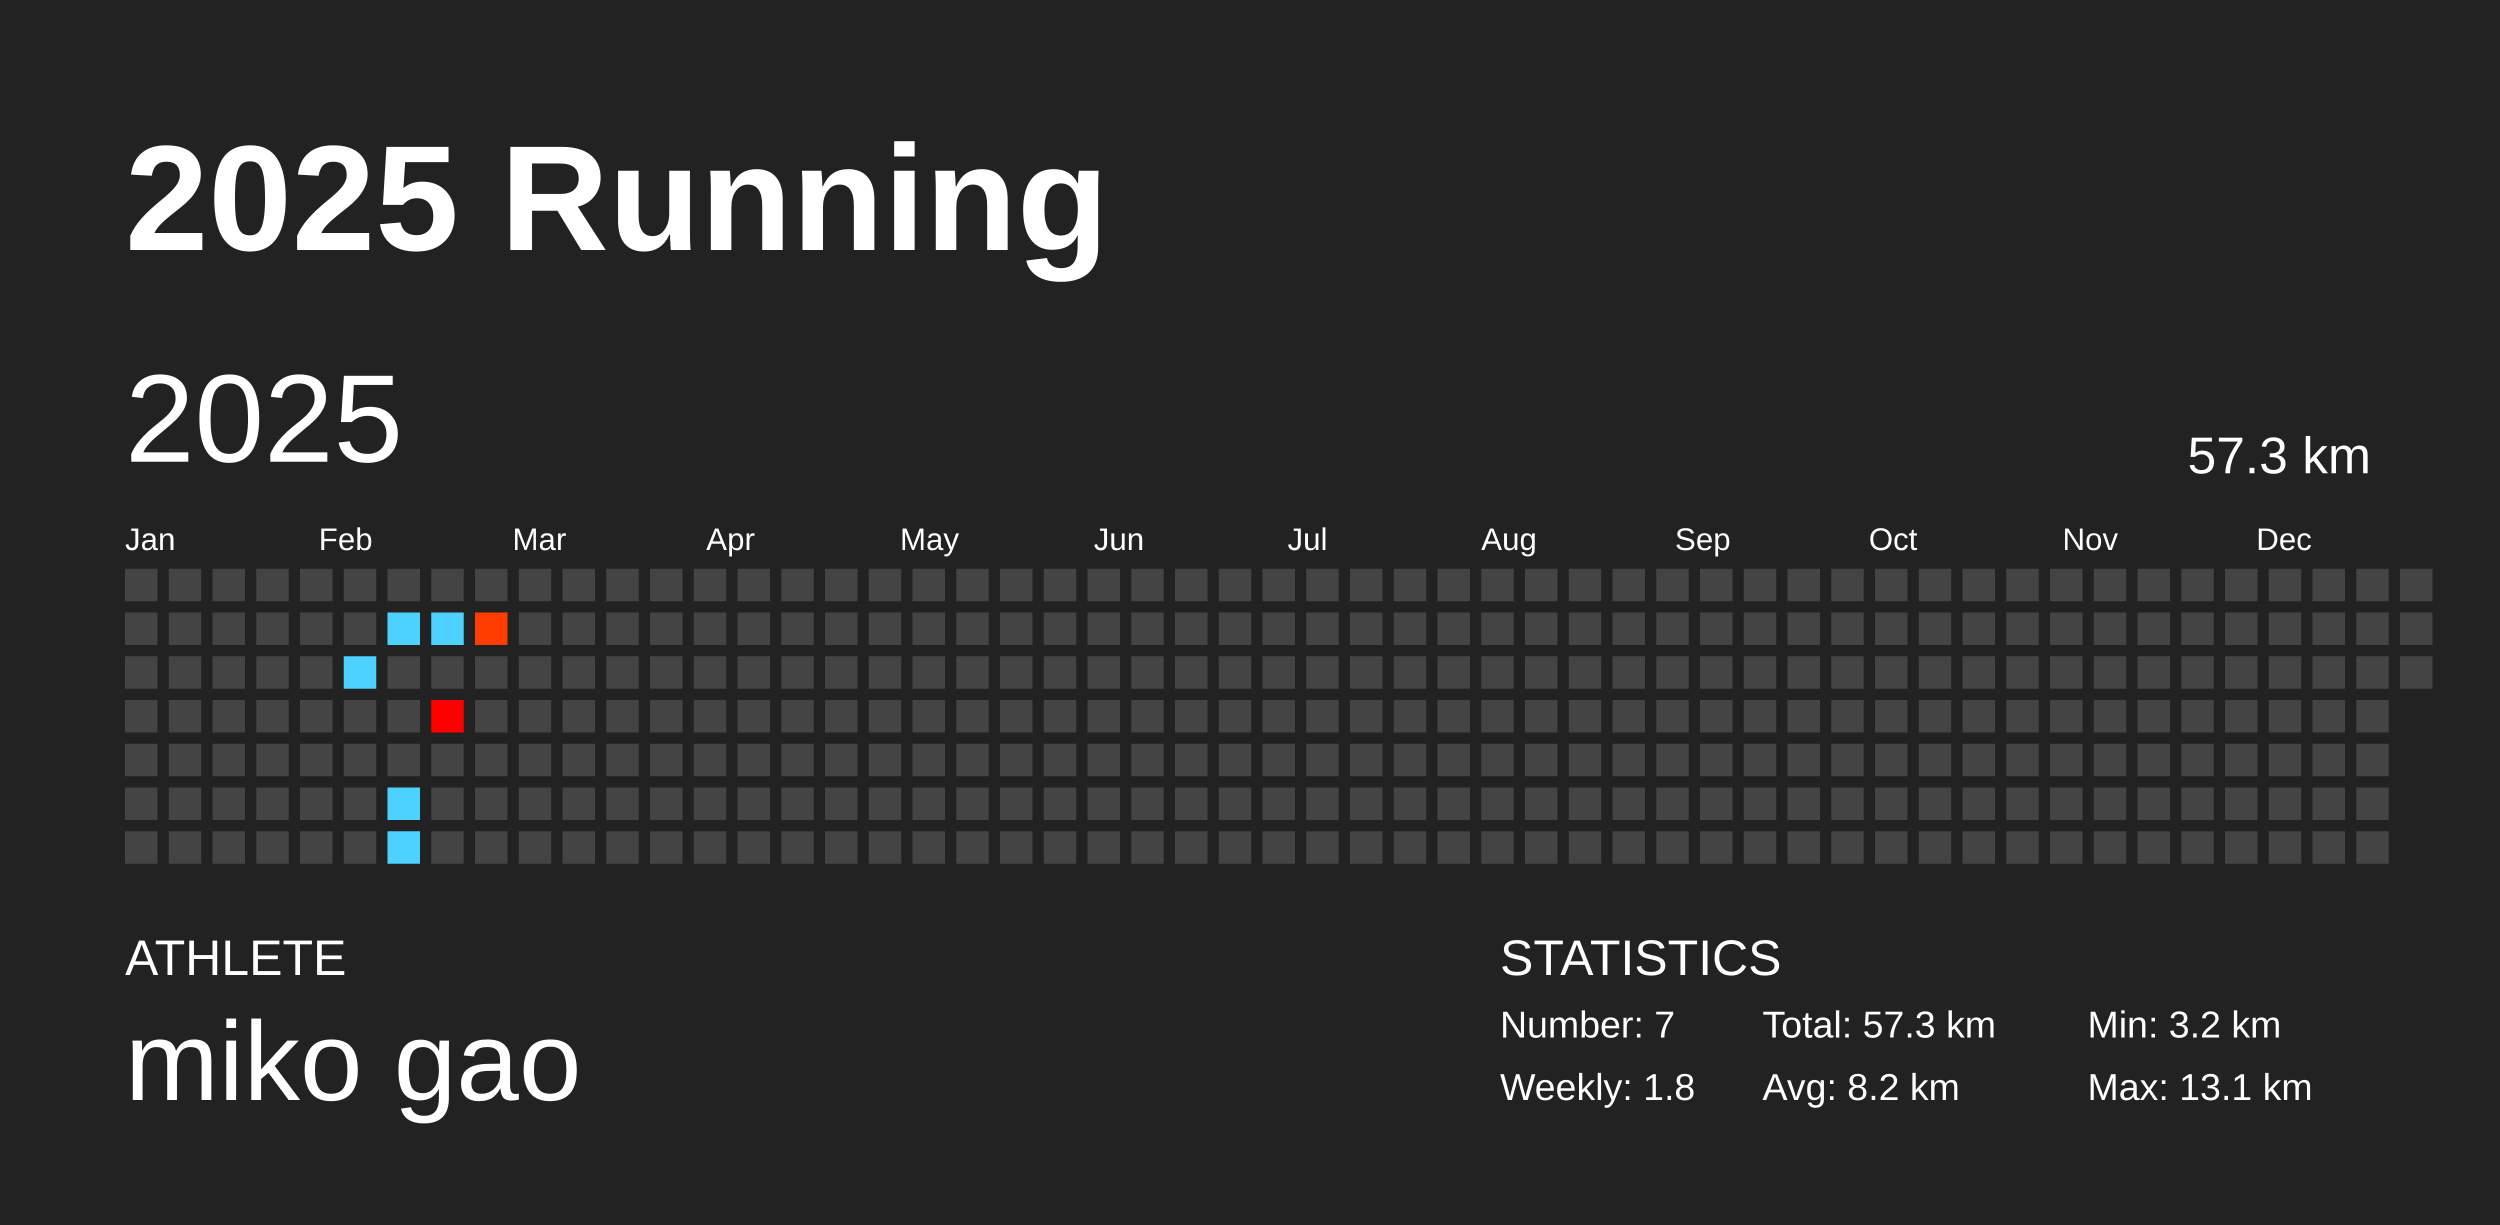
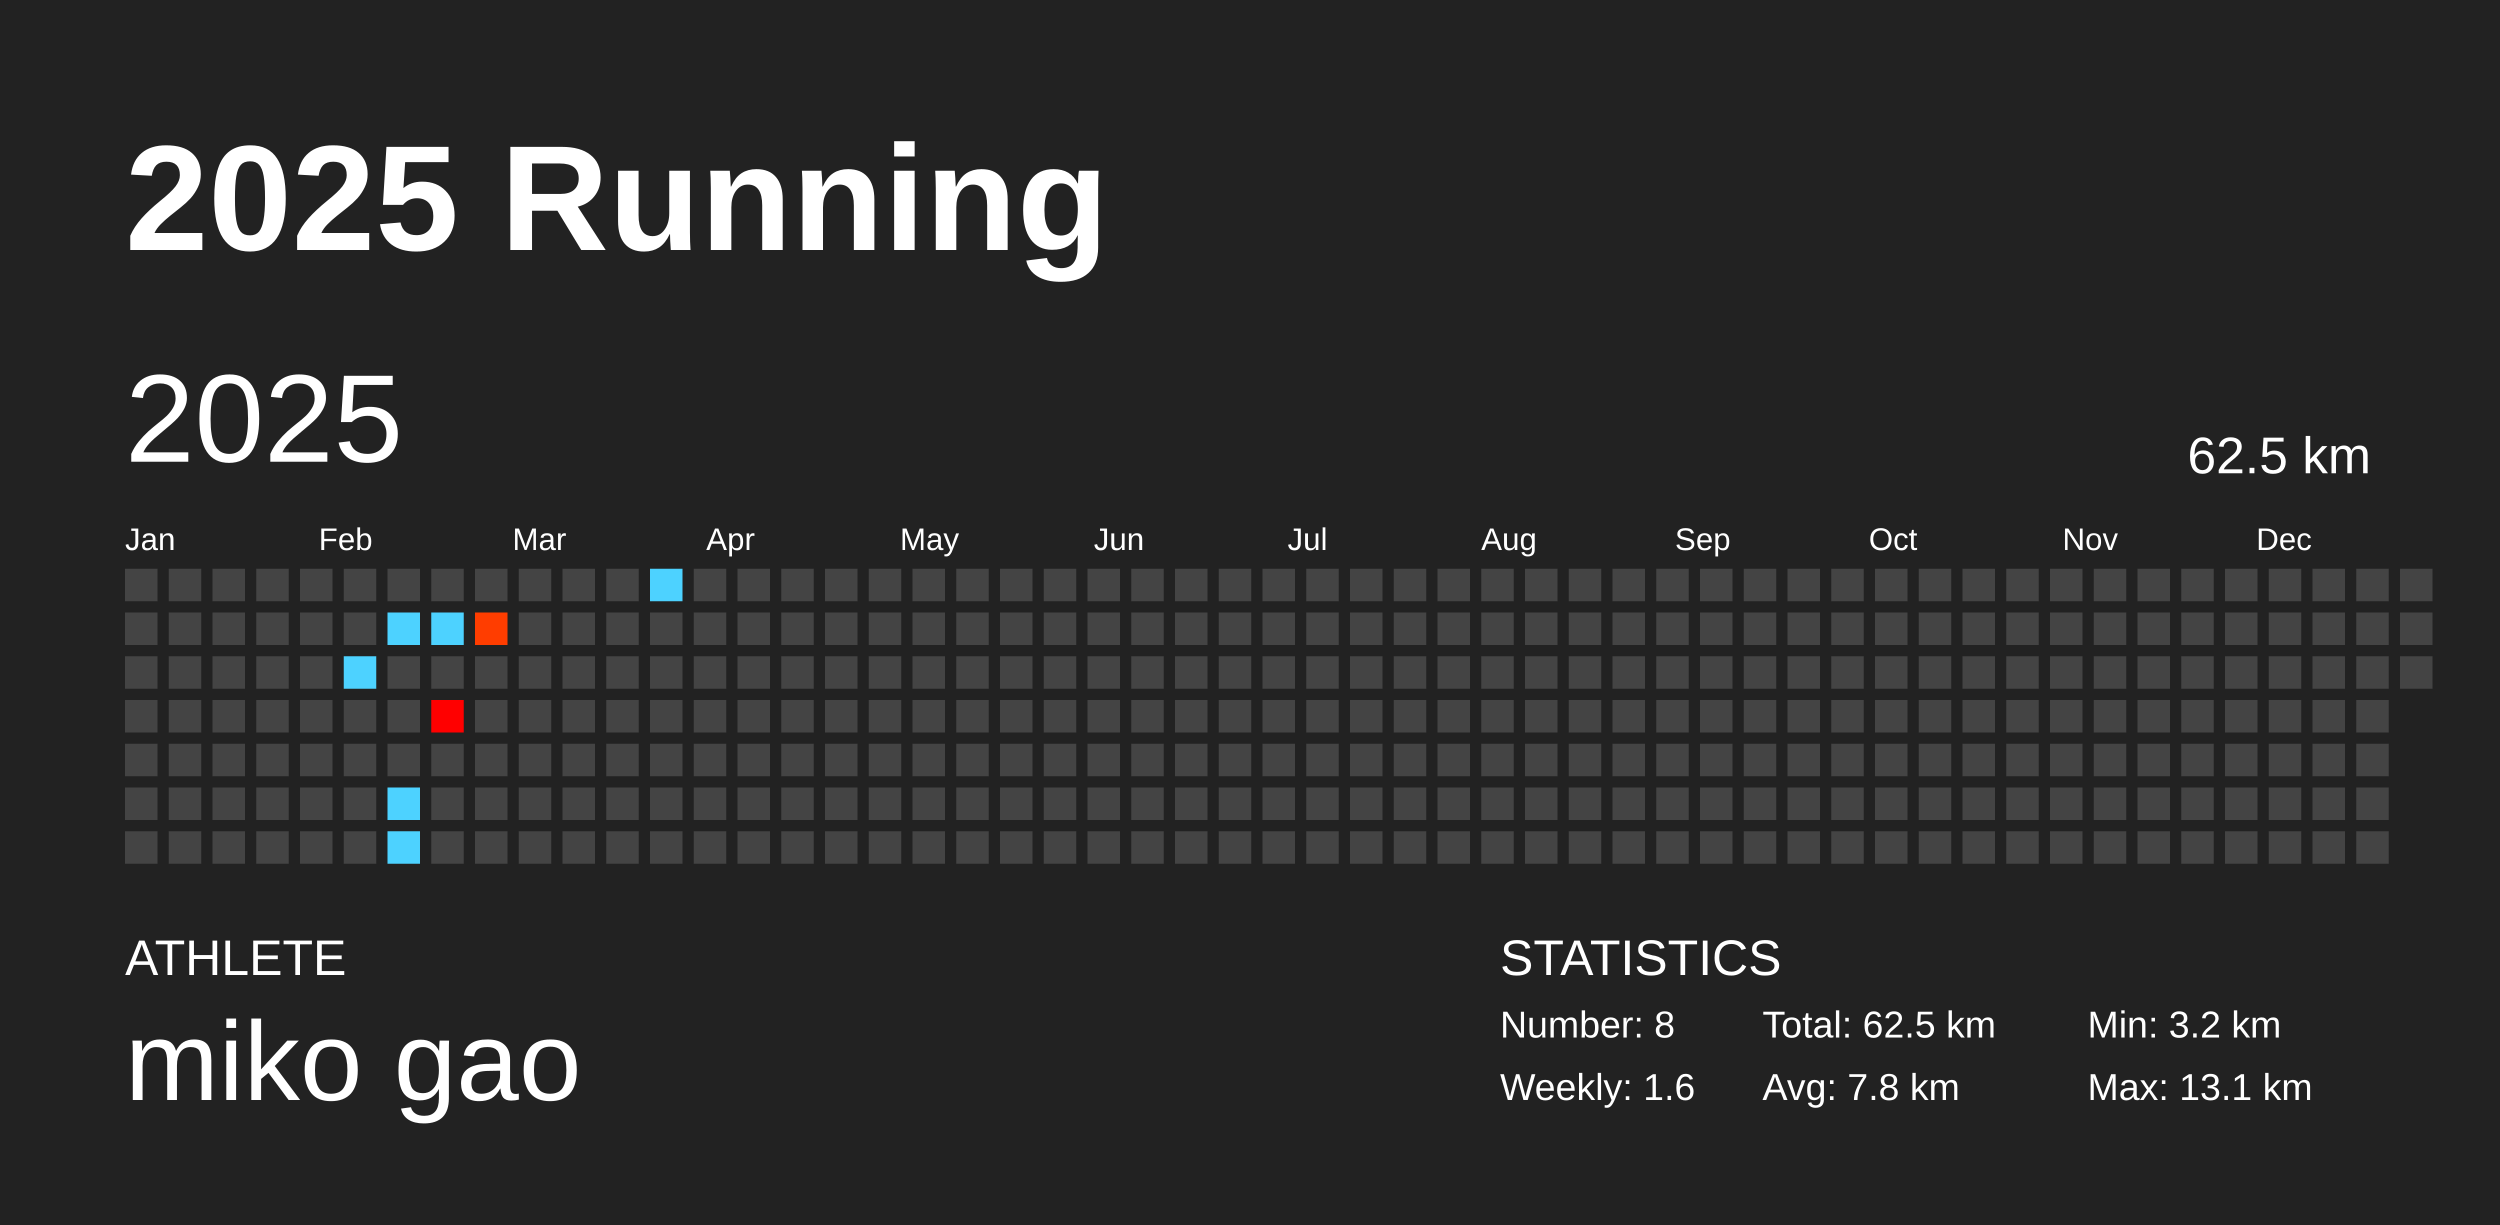
<svg xmlns="http://www.w3.org/2000/svg" baseProfile="full" height="98mm" version="1.1" viewBox="0,0,200,98" width="200mm">
  <defs />
  <rect fill="#222222" height="98" width="200" x="0" y="0" />
  <text fill="#FFFFFF" style="font-size:12px; font-family:Arial; font-weight:bold;" x="10" y="20">2025 Running</text>
  <text fill="#FFFFFF" style="font-size:4px; font-family:Arial" x="10" y="78">ATHLETE</text>
  <text fill="#FFFFFF" style="font-size:9px; font-family:Arial" x="10" y="88">miko gao</text>
  <text fill="#FFFFFF" style="font-size:4px; font-family:Arial" x="120" y="78">STATISTICS</text>
-   <text fill="#FFFFFF" style="font-size:3px; font-family:Arial" x="120" y="83">Number: 7</text>
-   <text fill="#FFFFFF" style="font-size:3px; font-family:Arial" x="120" y="88">Weekly: 1.8</text>
-   <text fill="#FFFFFF" style="font-size:3px; font-family:Arial" x="141" y="83">Total: 57.3 km</text>
-   <text fill="#FFFFFF" style="font-size:3px; font-family:Arial" x="141" y="88">Avg: 8.2 km</text>
+   <text fill="#FFFFFF" style="font-size:3px; font-family:Arial" x="120" y="83">Number: 8</text>
+   <text fill="#FFFFFF" style="font-size:3px; font-family:Arial" x="120" y="88">Weekly: 1.6</text>
+   <text fill="#FFFFFF" style="font-size:3px; font-family:Arial" x="141" y="83">Total: 62.5 km</text>
+   <text fill="#FFFFFF" style="font-size:3px; font-family:Arial" x="141" y="88">Avg: 7.8 km</text>
  <text fill="#FFFFFF" style="font-size:3px; font-family:Arial" x="167" y="83">Min: 3.2 km</text>
  <text fill="#FFFFFF" style="font-size:3px; font-family:Arial" x="167" y="88">Max: 13.1 km</text>
  <text dominant-baseline="hanging" fill="#FFFFFF" style="font-size:10.0px; font-family:Arial;" x="10" y="30">2025</text>
-   <text dominant-baseline="hanging" fill="#FFFFFF" style="font-size:4.125px; font-family:Arial;" x="175" y="35">57.3 km</text>
+   <text dominant-baseline="hanging" fill="#FFFFFF" style="font-size:4.125px; font-family:Arial;" x="175" y="35">62.5 km</text>
  <text fill="#FFFFFF" style="font-size:2.5px; font-family:Arial" x="10.0" y="44">Jan</text>
  <text fill="#FFFFFF" style="font-size:2.5px; font-family:Arial" x="25.5" y="44">Feb</text>
  <text fill="#FFFFFF" style="font-size:2.5px; font-family:Arial" x="41.0" y="44">Mar</text>
  <text fill="#FFFFFF" style="font-size:2.5px; font-family:Arial" x="56.5" y="44">Apr</text>
  <text fill="#FFFFFF" style="font-size:2.5px; font-family:Arial" x="72.0" y="44">May</text>
  <text fill="#FFFFFF" style="font-size:2.5px; font-family:Arial" x="87.5" y="44">Jun</text>
  <text fill="#FFFFFF" style="font-size:2.5px; font-family:Arial" x="103.0" y="44">Jul</text>
  <text fill="#FFFFFF" style="font-size:2.5px; font-family:Arial" x="118.5" y="44">Aug</text>
  <text fill="#FFFFFF" style="font-size:2.5px; font-family:Arial" x="134.0" y="44">Sep</text>
  <text fill="#FFFFFF" style="font-size:2.5px; font-family:Arial" x="149.5" y="44">Oct</text>
  <text fill="#FFFFFF" style="font-size:2.5px; font-family:Arial" x="165.0" y="44">Nov</text>
  <text fill="#FFFFFF" style="font-size:2.5px; font-family:Arial" x="180.5" y="44">Dec</text>
  <rect fill="#444444" height="2.6" width="2.6" x="10.0" y="45.5" />
  <rect fill="#444444" height="2.6" width="2.6" x="10.0" y="49.0" />
  <rect fill="#444444" height="2.6" width="2.6" x="10.0" y="52.5" />
  <rect fill="#444444" height="2.6" width="2.6" x="10.0" y="56.0" />
  <rect fill="#444444" height="2.6" width="2.6" x="10.0" y="59.5" />
  <rect fill="#444444" height="2.6" width="2.6" x="10.0" y="63.0" />
  <rect fill="#444444" height="2.6" width="2.6" x="10.0" y="66.5" />
  <rect fill="#444444" height="2.6" width="2.6" x="13.5" y="45.5" />
  <rect fill="#444444" height="2.6" width="2.6" x="13.5" y="49.0" />
  <rect fill="#444444" height="2.6" width="2.6" x="13.5" y="52.5" />
  <rect fill="#444444" height="2.6" width="2.6" x="13.5" y="56.0" />
  <rect fill="#444444" height="2.6" width="2.6" x="13.5" y="59.5" />
  <rect fill="#444444" height="2.6" width="2.6" x="13.5" y="63.0" />
  <rect fill="#444444" height="2.6" width="2.6" x="13.5" y="66.5" />
  <rect fill="#444444" height="2.6" width="2.6" x="17.0" y="45.5" />
  <rect fill="#444444" height="2.6" width="2.6" x="17.0" y="49.0" />
  <rect fill="#444444" height="2.6" width="2.6" x="17.0" y="52.5" />
  <rect fill="#444444" height="2.6" width="2.6" x="17.0" y="56.0" />
  <rect fill="#444444" height="2.6" width="2.6" x="17.0" y="59.5" />
  <rect fill="#444444" height="2.6" width="2.6" x="17.0" y="63.0" />
  <rect fill="#444444" height="2.6" width="2.6" x="17.0" y="66.5" />
  <rect fill="#444444" height="2.6" width="2.6" x="20.5" y="45.5" />
  <rect fill="#444444" height="2.6" width="2.6" x="20.5" y="49.0" />
  <rect fill="#444444" height="2.6" width="2.6" x="20.5" y="52.5" />
  <rect fill="#444444" height="2.6" width="2.6" x="20.5" y="56.0" />
  <rect fill="#444444" height="2.6" width="2.6" x="20.5" y="59.5" />
  <rect fill="#444444" height="2.6" width="2.6" x="20.5" y="63.0" />
  <rect fill="#444444" height="2.6" width="2.6" x="20.5" y="66.5" />
  <rect fill="#444444" height="2.6" width="2.6" x="24.0" y="45.5" />
  <rect fill="#444444" height="2.6" width="2.6" x="24.0" y="49.0" />
  <rect fill="#444444" height="2.6" width="2.6" x="24.0" y="52.5" />
  <rect fill="#444444" height="2.6" width="2.6" x="24.0" y="56.0" />
  <rect fill="#444444" height="2.6" width="2.6" x="24.0" y="59.5" />
  <rect fill="#444444" height="2.6" width="2.6" x="24.0" y="63.0" />
  <rect fill="#444444" height="2.6" width="2.6" x="24.0" y="66.5" />
  <rect fill="#444444" height="2.6" width="2.6" x="27.5" y="45.5" />
  <rect fill="#444444" height="2.6" width="2.6" x="27.5" y="49.0" />
  <rect fill="#4dd2ff" height="2.6" width="2.6" x="27.5" y="52.5" />
  <rect fill="#444444" height="2.6" width="2.6" x="27.5" y="56.0" />
  <rect fill="#444444" height="2.6" width="2.6" x="27.5" y="59.5" />
  <rect fill="#444444" height="2.6" width="2.6" x="27.5" y="63.0" />
  <rect fill="#444444" height="2.6" width="2.6" x="27.5" y="66.5" />
  <rect fill="#444444" height="2.6" width="2.6" x="31.0" y="45.5" />
  <rect fill="#4dd2ff" height="2.6" width="2.6" x="31.0" y="49.0" />
  <rect fill="#444444" height="2.6" width="2.6" x="31.0" y="52.5" />
  <rect fill="#444444" height="2.6" width="2.6" x="31.0" y="56.0" />
  <rect fill="#444444" height="2.6" width="2.6" x="31.0" y="59.5" />
  <rect fill="#4dd2ff" height="2.6" width="2.6" x="31.0" y="63.0" />
  <rect fill="#4dd2ff" height="2.6" width="2.6" x="31.0" y="66.5" />
  <rect fill="#444444" height="2.6" width="2.6" x="34.5" y="45.5" />
  <rect fill="#4dd2ff" height="2.6" width="2.6" x="34.5" y="49.0" />
  <rect fill="#444444" height="2.6" width="2.6" x="34.5" y="52.5" />
  <rect fill="#ff0000" height="2.6" width="2.6" x="34.5" y="56.0" />
  <rect fill="#444444" height="2.6" width="2.6" x="34.5" y="59.5" />
  <rect fill="#444444" height="2.6" width="2.6" x="34.5" y="63.0" />
  <rect fill="#444444" height="2.6" width="2.6" x="34.5" y="66.5" />
  <rect fill="#444444" height="2.6" width="2.6" x="38.0" y="45.5" />
  <rect fill="#ff3d00" height="2.6" width="2.6" x="38.0" y="49.0" />
  <rect fill="#444444" height="2.6" width="2.6" x="38.0" y="52.5" />
  <rect fill="#444444" height="2.6" width="2.6" x="38.0" y="56.0" />
  <rect fill="#444444" height="2.6" width="2.6" x="38.0" y="59.5" />
  <rect fill="#444444" height="2.6" width="2.6" x="38.0" y="63.0" />
  <rect fill="#444444" height="2.6" width="2.6" x="38.0" y="66.5" />
  <rect fill="#444444" height="2.6" width="2.6" x="41.5" y="45.5" />
  <rect fill="#444444" height="2.6" width="2.6" x="41.5" y="49.0" />
  <rect fill="#444444" height="2.6" width="2.6" x="41.5" y="52.5" />
  <rect fill="#444444" height="2.6" width="2.6" x="41.5" y="56.0" />
  <rect fill="#444444" height="2.6" width="2.6" x="41.5" y="59.5" />
  <rect fill="#444444" height="2.6" width="2.6" x="41.5" y="63.0" />
  <rect fill="#444444" height="2.6" width="2.6" x="41.5" y="66.5" />
  <rect fill="#444444" height="2.6" width="2.6" x="45.0" y="45.5" />
  <rect fill="#444444" height="2.6" width="2.6" x="45.0" y="49.0" />
  <rect fill="#444444" height="2.6" width="2.6" x="45.0" y="52.5" />
  <rect fill="#444444" height="2.6" width="2.6" x="45.0" y="56.0" />
  <rect fill="#444444" height="2.6" width="2.6" x="45.0" y="59.5" />
  <rect fill="#444444" height="2.6" width="2.6" x="45.0" y="63.0" />
  <rect fill="#444444" height="2.6" width="2.6" x="45.0" y="66.5" />
  <rect fill="#444444" height="2.6" width="2.6" x="48.5" y="45.5" />
  <rect fill="#444444" height="2.6" width="2.6" x="48.5" y="49.0" />
  <rect fill="#444444" height="2.6" width="2.6" x="48.5" y="52.5" />
  <rect fill="#444444" height="2.6" width="2.6" x="48.5" y="56.0" />
  <rect fill="#444444" height="2.6" width="2.6" x="48.5" y="59.5" />
  <rect fill="#444444" height="2.6" width="2.6" x="48.5" y="63.0" />
  <rect fill="#444444" height="2.6" width="2.6" x="48.5" y="66.5" />
-   <rect fill="#444444" height="2.6" width="2.6" x="52.0" y="45.5" />
+   <rect fill="#4dd2ff" height="2.6" width="2.6" x="52.0" y="45.5" />
  <rect fill="#444444" height="2.6" width="2.6" x="52.0" y="49.0" />
  <rect fill="#444444" height="2.6" width="2.6" x="52.0" y="52.5" />
  <rect fill="#444444" height="2.6" width="2.6" x="52.0" y="56.0" />
  <rect fill="#444444" height="2.6" width="2.6" x="52.0" y="59.5" />
  <rect fill="#444444" height="2.6" width="2.6" x="52.0" y="63.0" />
  <rect fill="#444444" height="2.6" width="2.6" x="52.0" y="66.5" />
  <rect fill="#444444" height="2.6" width="2.6" x="55.5" y="45.5" />
  <rect fill="#444444" height="2.6" width="2.6" x="55.5" y="49.0" />
  <rect fill="#444444" height="2.6" width="2.6" x="55.5" y="52.5" />
  <rect fill="#444444" height="2.6" width="2.6" x="55.5" y="56.0" />
  <rect fill="#444444" height="2.6" width="2.6" x="55.5" y="59.5" />
  <rect fill="#444444" height="2.6" width="2.6" x="55.5" y="63.0" />
  <rect fill="#444444" height="2.6" width="2.6" x="55.5" y="66.5" />
  <rect fill="#444444" height="2.6" width="2.6" x="59.0" y="45.5" />
  <rect fill="#444444" height="2.6" width="2.6" x="59.0" y="49.0" />
  <rect fill="#444444" height="2.6" width="2.6" x="59.0" y="52.5" />
  <rect fill="#444444" height="2.6" width="2.6" x="59.0" y="56.0" />
  <rect fill="#444444" height="2.6" width="2.6" x="59.0" y="59.5" />
  <rect fill="#444444" height="2.6" width="2.6" x="59.0" y="63.0" />
  <rect fill="#444444" height="2.6" width="2.6" x="59.0" y="66.5" />
  <rect fill="#444444" height="2.6" width="2.6" x="62.5" y="45.5" />
  <rect fill="#444444" height="2.6" width="2.6" x="62.5" y="49.0" />
  <rect fill="#444444" height="2.6" width="2.6" x="62.5" y="52.5" />
  <rect fill="#444444" height="2.6" width="2.6" x="62.5" y="56.0" />
  <rect fill="#444444" height="2.6" width="2.6" x="62.5" y="59.5" />
  <rect fill="#444444" height="2.6" width="2.6" x="62.5" y="63.0" />
  <rect fill="#444444" height="2.6" width="2.6" x="62.5" y="66.5" />
  <rect fill="#444444" height="2.6" width="2.6" x="66.0" y="45.5" />
  <rect fill="#444444" height="2.6" width="2.6" x="66.0" y="49.0" />
  <rect fill="#444444" height="2.6" width="2.6" x="66.0" y="52.5" />
  <rect fill="#444444" height="2.6" width="2.6" x="66.0" y="56.0" />
  <rect fill="#444444" height="2.6" width="2.6" x="66.0" y="59.5" />
  <rect fill="#444444" height="2.6" width="2.6" x="66.0" y="63.0" />
  <rect fill="#444444" height="2.6" width="2.6" x="66.0" y="66.5" />
  <rect fill="#444444" height="2.6" width="2.6" x="69.5" y="45.5" />
  <rect fill="#444444" height="2.6" width="2.6" x="69.5" y="49.0" />
  <rect fill="#444444" height="2.6" width="2.6" x="69.5" y="52.5" />
  <rect fill="#444444" height="2.6" width="2.6" x="69.5" y="56.0" />
  <rect fill="#444444" height="2.6" width="2.6" x="69.5" y="59.5" />
  <rect fill="#444444" height="2.6" width="2.6" x="69.5" y="63.0" />
  <rect fill="#444444" height="2.6" width="2.6" x="69.5" y="66.5" />
  <rect fill="#444444" height="2.6" width="2.6" x="73.0" y="45.5" />
  <rect fill="#444444" height="2.6" width="2.6" x="73.0" y="49.0" />
  <rect fill="#444444" height="2.6" width="2.6" x="73.0" y="52.5" />
  <rect fill="#444444" height="2.6" width="2.6" x="73.0" y="56.0" />
  <rect fill="#444444" height="2.6" width="2.6" x="73.0" y="59.5" />
  <rect fill="#444444" height="2.6" width="2.6" x="73.0" y="63.0" />
  <rect fill="#444444" height="2.6" width="2.6" x="73.0" y="66.5" />
  <rect fill="#444444" height="2.6" width="2.6" x="76.5" y="45.5" />
  <rect fill="#444444" height="2.6" width="2.6" x="76.5" y="49.0" />
  <rect fill="#444444" height="2.6" width="2.6" x="76.5" y="52.5" />
  <rect fill="#444444" height="2.6" width="2.6" x="76.5" y="56.0" />
  <rect fill="#444444" height="2.6" width="2.6" x="76.5" y="59.5" />
  <rect fill="#444444" height="2.6" width="2.6" x="76.5" y="63.0" />
  <rect fill="#444444" height="2.6" width="2.6" x="76.5" y="66.5" />
  <rect fill="#444444" height="2.6" width="2.6" x="80.0" y="45.5" />
  <rect fill="#444444" height="2.6" width="2.6" x="80.0" y="49.0" />
  <rect fill="#444444" height="2.6" width="2.6" x="80.0" y="52.5" />
  <rect fill="#444444" height="2.6" width="2.6" x="80.0" y="56.0" />
  <rect fill="#444444" height="2.6" width="2.6" x="80.0" y="59.5" />
  <rect fill="#444444" height="2.6" width="2.6" x="80.0" y="63.0" />
  <rect fill="#444444" height="2.6" width="2.6" x="80.0" y="66.5" />
  <rect fill="#444444" height="2.6" width="2.6" x="83.5" y="45.5" />
  <rect fill="#444444" height="2.6" width="2.6" x="83.5" y="49.0" />
  <rect fill="#444444" height="2.6" width="2.6" x="83.5" y="52.5" />
  <rect fill="#444444" height="2.6" width="2.6" x="83.5" y="56.0" />
  <rect fill="#444444" height="2.6" width="2.6" x="83.5" y="59.5" />
  <rect fill="#444444" height="2.6" width="2.6" x="83.5" y="63.0" />
  <rect fill="#444444" height="2.6" width="2.6" x="83.5" y="66.5" />
  <rect fill="#444444" height="2.6" width="2.6" x="87.0" y="45.5" />
  <rect fill="#444444" height="2.6" width="2.6" x="87.0" y="49.0" />
  <rect fill="#444444" height="2.6" width="2.6" x="87.0" y="52.5" />
  <rect fill="#444444" height="2.6" width="2.6" x="87.0" y="56.0" />
  <rect fill="#444444" height="2.6" width="2.6" x="87.0" y="59.5" />
  <rect fill="#444444" height="2.6" width="2.6" x="87.0" y="63.0" />
  <rect fill="#444444" height="2.6" width="2.6" x="87.0" y="66.5" />
  <rect fill="#444444" height="2.6" width="2.6" x="90.5" y="45.5" />
  <rect fill="#444444" height="2.6" width="2.6" x="90.5" y="49.0" />
  <rect fill="#444444" height="2.6" width="2.6" x="90.5" y="52.5" />
  <rect fill="#444444" height="2.6" width="2.6" x="90.5" y="56.0" />
  <rect fill="#444444" height="2.6" width="2.6" x="90.5" y="59.5" />
  <rect fill="#444444" height="2.6" width="2.6" x="90.5" y="63.0" />
  <rect fill="#444444" height="2.6" width="2.6" x="90.5" y="66.5" />
  <rect fill="#444444" height="2.6" width="2.6" x="94.0" y="45.5" />
  <rect fill="#444444" height="2.6" width="2.6" x="94.0" y="49.0" />
  <rect fill="#444444" height="2.6" width="2.6" x="94.0" y="52.5" />
  <rect fill="#444444" height="2.6" width="2.6" x="94.0" y="56.0" />
  <rect fill="#444444" height="2.6" width="2.6" x="94.0" y="59.5" />
  <rect fill="#444444" height="2.6" width="2.6" x="94.0" y="63.0" />
  <rect fill="#444444" height="2.6" width="2.6" x="94.0" y="66.5" />
  <rect fill="#444444" height="2.6" width="2.6" x="97.5" y="45.5" />
  <rect fill="#444444" height="2.6" width="2.6" x="97.5" y="49.0" />
  <rect fill="#444444" height="2.6" width="2.6" x="97.5" y="52.5" />
  <rect fill="#444444" height="2.6" width="2.6" x="97.5" y="56.0" />
  <rect fill="#444444" height="2.6" width="2.6" x="97.5" y="59.5" />
  <rect fill="#444444" height="2.6" width="2.6" x="97.5" y="63.0" />
  <rect fill="#444444" height="2.6" width="2.6" x="97.5" y="66.5" />
  <rect fill="#444444" height="2.6" width="2.6" x="101.0" y="45.5" />
  <rect fill="#444444" height="2.6" width="2.6" x="101.0" y="49.0" />
  <rect fill="#444444" height="2.6" width="2.6" x="101.0" y="52.5" />
  <rect fill="#444444" height="2.6" width="2.6" x="101.0" y="56.0" />
  <rect fill="#444444" height="2.6" width="2.6" x="101.0" y="59.5" />
  <rect fill="#444444" height="2.6" width="2.6" x="101.0" y="63.0" />
  <rect fill="#444444" height="2.6" width="2.6" x="101.0" y="66.5" />
  <rect fill="#444444" height="2.6" width="2.6" x="104.5" y="45.5" />
  <rect fill="#444444" height="2.6" width="2.6" x="104.5" y="49.0" />
  <rect fill="#444444" height="2.6" width="2.6" x="104.5" y="52.5" />
  <rect fill="#444444" height="2.6" width="2.6" x="104.5" y="56.0" />
  <rect fill="#444444" height="2.6" width="2.6" x="104.5" y="59.5" />
  <rect fill="#444444" height="2.6" width="2.6" x="104.5" y="63.0" />
  <rect fill="#444444" height="2.6" width="2.6" x="104.5" y="66.5" />
  <rect fill="#444444" height="2.6" width="2.6" x="108.0" y="45.5" />
  <rect fill="#444444" height="2.6" width="2.6" x="108.0" y="49.0" />
  <rect fill="#444444" height="2.6" width="2.6" x="108.0" y="52.5" />
  <rect fill="#444444" height="2.6" width="2.6" x="108.0" y="56.0" />
  <rect fill="#444444" height="2.6" width="2.6" x="108.0" y="59.5" />
  <rect fill="#444444" height="2.6" width="2.6" x="108.0" y="63.0" />
  <rect fill="#444444" height="2.6" width="2.6" x="108.0" y="66.5" />
  <rect fill="#444444" height="2.6" width="2.6" x="111.5" y="45.5" />
  <rect fill="#444444" height="2.6" width="2.6" x="111.5" y="49.0" />
  <rect fill="#444444" height="2.6" width="2.6" x="111.5" y="52.5" />
  <rect fill="#444444" height="2.6" width="2.6" x="111.5" y="56.0" />
  <rect fill="#444444" height="2.6" width="2.6" x="111.5" y="59.5" />
  <rect fill="#444444" height="2.6" width="2.6" x="111.5" y="63.0" />
  <rect fill="#444444" height="2.6" width="2.6" x="111.5" y="66.5" />
  <rect fill="#444444" height="2.6" width="2.6" x="115.0" y="45.5" />
  <rect fill="#444444" height="2.6" width="2.6" x="115.0" y="49.0" />
  <rect fill="#444444" height="2.6" width="2.6" x="115.0" y="52.5" />
  <rect fill="#444444" height="2.6" width="2.6" x="115.0" y="56.0" />
  <rect fill="#444444" height="2.6" width="2.6" x="115.0" y="59.5" />
  <rect fill="#444444" height="2.6" width="2.6" x="115.0" y="63.0" />
  <rect fill="#444444" height="2.6" width="2.6" x="115.0" y="66.5" />
  <rect fill="#444444" height="2.6" width="2.6" x="118.5" y="45.5" />
  <rect fill="#444444" height="2.6" width="2.6" x="118.5" y="49.0" />
  <rect fill="#444444" height="2.6" width="2.6" x="118.5" y="52.5" />
  <rect fill="#444444" height="2.6" width="2.6" x="118.5" y="56.0" />
  <rect fill="#444444" height="2.6" width="2.6" x="118.5" y="59.5" />
  <rect fill="#444444" height="2.6" width="2.6" x="118.5" y="63.0" />
  <rect fill="#444444" height="2.6" width="2.6" x="118.5" y="66.5" />
  <rect fill="#444444" height="2.6" width="2.6" x="122.0" y="45.5" />
  <rect fill="#444444" height="2.6" width="2.6" x="122.0" y="49.0" />
  <rect fill="#444444" height="2.6" width="2.6" x="122.0" y="52.5" />
  <rect fill="#444444" height="2.6" width="2.6" x="122.0" y="56.0" />
  <rect fill="#444444" height="2.6" width="2.6" x="122.0" y="59.5" />
  <rect fill="#444444" height="2.6" width="2.6" x="122.0" y="63.0" />
  <rect fill="#444444" height="2.6" width="2.6" x="122.0" y="66.5" />
  <rect fill="#444444" height="2.6" width="2.6" x="125.5" y="45.5" />
  <rect fill="#444444" height="2.6" width="2.6" x="125.5" y="49.0" />
  <rect fill="#444444" height="2.6" width="2.6" x="125.5" y="52.5" />
  <rect fill="#444444" height="2.6" width="2.6" x="125.5" y="56.0" />
  <rect fill="#444444" height="2.6" width="2.6" x="125.5" y="59.5" />
  <rect fill="#444444" height="2.6" width="2.6" x="125.5" y="63.0" />
  <rect fill="#444444" height="2.6" width="2.6" x="125.5" y="66.5" />
  <rect fill="#444444" height="2.6" width="2.6" x="129.0" y="45.5" />
  <rect fill="#444444" height="2.6" width="2.6" x="129.0" y="49.0" />
  <rect fill="#444444" height="2.6" width="2.6" x="129.0" y="52.5" />
  <rect fill="#444444" height="2.6" width="2.6" x="129.0" y="56.0" />
  <rect fill="#444444" height="2.6" width="2.6" x="129.0" y="59.5" />
  <rect fill="#444444" height="2.6" width="2.6" x="129.0" y="63.0" />
  <rect fill="#444444" height="2.6" width="2.6" x="129.0" y="66.5" />
  <rect fill="#444444" height="2.6" width="2.6" x="132.5" y="45.5" />
  <rect fill="#444444" height="2.6" width="2.6" x="132.5" y="49.0" />
  <rect fill="#444444" height="2.6" width="2.6" x="132.5" y="52.5" />
  <rect fill="#444444" height="2.6" width="2.6" x="132.5" y="56.0" />
  <rect fill="#444444" height="2.6" width="2.6" x="132.5" y="59.5" />
  <rect fill="#444444" height="2.6" width="2.6" x="132.5" y="63.0" />
  <rect fill="#444444" height="2.6" width="2.6" x="132.5" y="66.5" />
  <rect fill="#444444" height="2.6" width="2.6" x="136.0" y="45.5" />
  <rect fill="#444444" height="2.6" width="2.6" x="136.0" y="49.0" />
  <rect fill="#444444" height="2.6" width="2.6" x="136.0" y="52.5" />
  <rect fill="#444444" height="2.6" width="2.6" x="136.0" y="56.0" />
  <rect fill="#444444" height="2.6" width="2.6" x="136.0" y="59.5" />
  <rect fill="#444444" height="2.6" width="2.6" x="136.0" y="63.0" />
  <rect fill="#444444" height="2.6" width="2.6" x="136.0" y="66.5" />
  <rect fill="#444444" height="2.6" width="2.6" x="139.5" y="45.5" />
  <rect fill="#444444" height="2.6" width="2.6" x="139.5" y="49.0" />
  <rect fill="#444444" height="2.6" width="2.6" x="139.5" y="52.5" />
  <rect fill="#444444" height="2.6" width="2.6" x="139.5" y="56.0" />
  <rect fill="#444444" height="2.6" width="2.6" x="139.5" y="59.5" />
  <rect fill="#444444" height="2.6" width="2.6" x="139.5" y="63.0" />
  <rect fill="#444444" height="2.6" width="2.6" x="139.5" y="66.5" />
  <rect fill="#444444" height="2.6" width="2.6" x="143.0" y="45.5" />
  <rect fill="#444444" height="2.6" width="2.6" x="143.0" y="49.0" />
  <rect fill="#444444" height="2.6" width="2.6" x="143.0" y="52.5" />
  <rect fill="#444444" height="2.6" width="2.6" x="143.0" y="56.0" />
  <rect fill="#444444" height="2.6" width="2.6" x="143.0" y="59.5" />
  <rect fill="#444444" height="2.6" width="2.6" x="143.0" y="63.0" />
  <rect fill="#444444" height="2.6" width="2.6" x="143.0" y="66.5" />
  <rect fill="#444444" height="2.6" width="2.6" x="146.5" y="45.5" />
  <rect fill="#444444" height="2.6" width="2.6" x="146.5" y="49.0" />
  <rect fill="#444444" height="2.6" width="2.6" x="146.5" y="52.5" />
  <rect fill="#444444" height="2.6" width="2.6" x="146.5" y="56.0" />
  <rect fill="#444444" height="2.6" width="2.6" x="146.5" y="59.5" />
  <rect fill="#444444" height="2.6" width="2.6" x="146.5" y="63.0" />
  <rect fill="#444444" height="2.6" width="2.6" x="146.5" y="66.5" />
  <rect fill="#444444" height="2.6" width="2.6" x="150.0" y="45.5" />
  <rect fill="#444444" height="2.6" width="2.6" x="150.0" y="49.0" />
  <rect fill="#444444" height="2.6" width="2.6" x="150.0" y="52.5" />
  <rect fill="#444444" height="2.6" width="2.6" x="150.0" y="56.0" />
  <rect fill="#444444" height="2.6" width="2.6" x="150.0" y="59.5" />
  <rect fill="#444444" height="2.6" width="2.6" x="150.0" y="63.0" />
  <rect fill="#444444" height="2.6" width="2.6" x="150.0" y="66.5" />
  <rect fill="#444444" height="2.6" width="2.6" x="153.5" y="45.5" />
  <rect fill="#444444" height="2.6" width="2.6" x="153.5" y="49.0" />
  <rect fill="#444444" height="2.6" width="2.6" x="153.5" y="52.5" />
  <rect fill="#444444" height="2.6" width="2.6" x="153.5" y="56.0" />
  <rect fill="#444444" height="2.6" width="2.6" x="153.5" y="59.5" />
  <rect fill="#444444" height="2.6" width="2.6" x="153.5" y="63.0" />
  <rect fill="#444444" height="2.6" width="2.6" x="153.5" y="66.5" />
  <rect fill="#444444" height="2.6" width="2.6" x="157.0" y="45.5" />
  <rect fill="#444444" height="2.6" width="2.6" x="157.0" y="49.0" />
  <rect fill="#444444" height="2.6" width="2.6" x="157.0" y="52.5" />
  <rect fill="#444444" height="2.6" width="2.6" x="157.0" y="56.0" />
  <rect fill="#444444" height="2.6" width="2.6" x="157.0" y="59.5" />
  <rect fill="#444444" height="2.6" width="2.6" x="157.0" y="63.0" />
  <rect fill="#444444" height="2.6" width="2.6" x="157.0" y="66.5" />
  <rect fill="#444444" height="2.6" width="2.6" x="160.5" y="45.5" />
  <rect fill="#444444" height="2.6" width="2.6" x="160.5" y="49.0" />
  <rect fill="#444444" height="2.6" width="2.6" x="160.5" y="52.5" />
  <rect fill="#444444" height="2.6" width="2.6" x="160.5" y="56.0" />
  <rect fill="#444444" height="2.6" width="2.6" x="160.5" y="59.5" />
  <rect fill="#444444" height="2.6" width="2.6" x="160.5" y="63.0" />
  <rect fill="#444444" height="2.6" width="2.6" x="160.5" y="66.5" />
  <rect fill="#444444" height="2.6" width="2.6" x="164.0" y="45.5" />
  <rect fill="#444444" height="2.6" width="2.6" x="164.0" y="49.0" />
  <rect fill="#444444" height="2.6" width="2.6" x="164.0" y="52.5" />
  <rect fill="#444444" height="2.6" width="2.6" x="164.0" y="56.0" />
  <rect fill="#444444" height="2.6" width="2.6" x="164.0" y="59.5" />
  <rect fill="#444444" height="2.6" width="2.6" x="164.0" y="63.0" />
  <rect fill="#444444" height="2.6" width="2.6" x="164.0" y="66.5" />
  <rect fill="#444444" height="2.6" width="2.6" x="167.5" y="45.5" />
  <rect fill="#444444" height="2.6" width="2.6" x="167.5" y="49.0" />
  <rect fill="#444444" height="2.6" width="2.6" x="167.5" y="52.5" />
  <rect fill="#444444" height="2.6" width="2.6" x="167.5" y="56.0" />
  <rect fill="#444444" height="2.6" width="2.6" x="167.5" y="59.5" />
  <rect fill="#444444" height="2.6" width="2.6" x="167.5" y="63.0" />
  <rect fill="#444444" height="2.6" width="2.6" x="167.5" y="66.5" />
  <rect fill="#444444" height="2.6" width="2.6" x="171.0" y="45.5" />
  <rect fill="#444444" height="2.6" width="2.6" x="171.0" y="49.0" />
  <rect fill="#444444" height="2.6" width="2.6" x="171.0" y="52.5" />
  <rect fill="#444444" height="2.6" width="2.6" x="171.0" y="56.0" />
  <rect fill="#444444" height="2.6" width="2.6" x="171.0" y="59.5" />
  <rect fill="#444444" height="2.6" width="2.6" x="171.0" y="63.0" />
  <rect fill="#444444" height="2.6" width="2.6" x="171.0" y="66.5" />
  <rect fill="#444444" height="2.6" width="2.6" x="174.5" y="45.5" />
  <rect fill="#444444" height="2.6" width="2.6" x="174.5" y="49.0" />
  <rect fill="#444444" height="2.6" width="2.6" x="174.5" y="52.5" />
  <rect fill="#444444" height="2.6" width="2.6" x="174.5" y="56.0" />
  <rect fill="#444444" height="2.6" width="2.6" x="174.5" y="59.5" />
  <rect fill="#444444" height="2.6" width="2.6" x="174.5" y="63.0" />
  <rect fill="#444444" height="2.6" width="2.6" x="174.5" y="66.5" />
  <rect fill="#444444" height="2.6" width="2.6" x="178.0" y="45.5" />
  <rect fill="#444444" height="2.6" width="2.6" x="178.0" y="49.0" />
  <rect fill="#444444" height="2.6" width="2.6" x="178.0" y="52.5" />
  <rect fill="#444444" height="2.6" width="2.6" x="178.0" y="56.0" />
  <rect fill="#444444" height="2.6" width="2.6" x="178.0" y="59.5" />
  <rect fill="#444444" height="2.6" width="2.6" x="178.0" y="63.0" />
  <rect fill="#444444" height="2.6" width="2.6" x="178.0" y="66.5" />
  <rect fill="#444444" height="2.6" width="2.6" x="181.5" y="45.5" />
  <rect fill="#444444" height="2.6" width="2.6" x="181.5" y="49.0" />
  <rect fill="#444444" height="2.6" width="2.6" x="181.5" y="52.5" />
  <rect fill="#444444" height="2.6" width="2.6" x="181.5" y="56.0" />
  <rect fill="#444444" height="2.6" width="2.6" x="181.5" y="59.5" />
  <rect fill="#444444" height="2.6" width="2.6" x="181.5" y="63.0" />
  <rect fill="#444444" height="2.6" width="2.6" x="181.5" y="66.5" />
  <rect fill="#444444" height="2.6" width="2.6" x="185.0" y="45.5" />
  <rect fill="#444444" height="2.6" width="2.6" x="185.0" y="49.0" />
  <rect fill="#444444" height="2.6" width="2.6" x="185.0" y="52.5" />
  <rect fill="#444444" height="2.6" width="2.6" x="185.0" y="56.0" />
  <rect fill="#444444" height="2.6" width="2.6" x="185.0" y="59.5" />
  <rect fill="#444444" height="2.6" width="2.6" x="185.0" y="63.0" />
  <rect fill="#444444" height="2.6" width="2.6" x="185.0" y="66.5" />
  <rect fill="#444444" height="2.6" width="2.6" x="188.5" y="45.5" />
  <rect fill="#444444" height="2.6" width="2.6" x="188.5" y="49.0" />
  <rect fill="#444444" height="2.6" width="2.6" x="188.5" y="52.5" />
  <rect fill="#444444" height="2.6" width="2.6" x="188.5" y="56.0" />
  <rect fill="#444444" height="2.6" width="2.6" x="188.5" y="59.5" />
  <rect fill="#444444" height="2.6" width="2.6" x="188.5" y="63.0" />
  <rect fill="#444444" height="2.6" width="2.6" x="188.5" y="66.5" />
  <rect fill="#444444" height="2.6" width="2.6" x="192.0" y="45.5" />
  <rect fill="#444444" height="2.6" width="2.6" x="192.0" y="49.0" />
  <rect fill="#444444" height="2.6" width="2.6" x="192.0" y="52.5" />
</svg>
